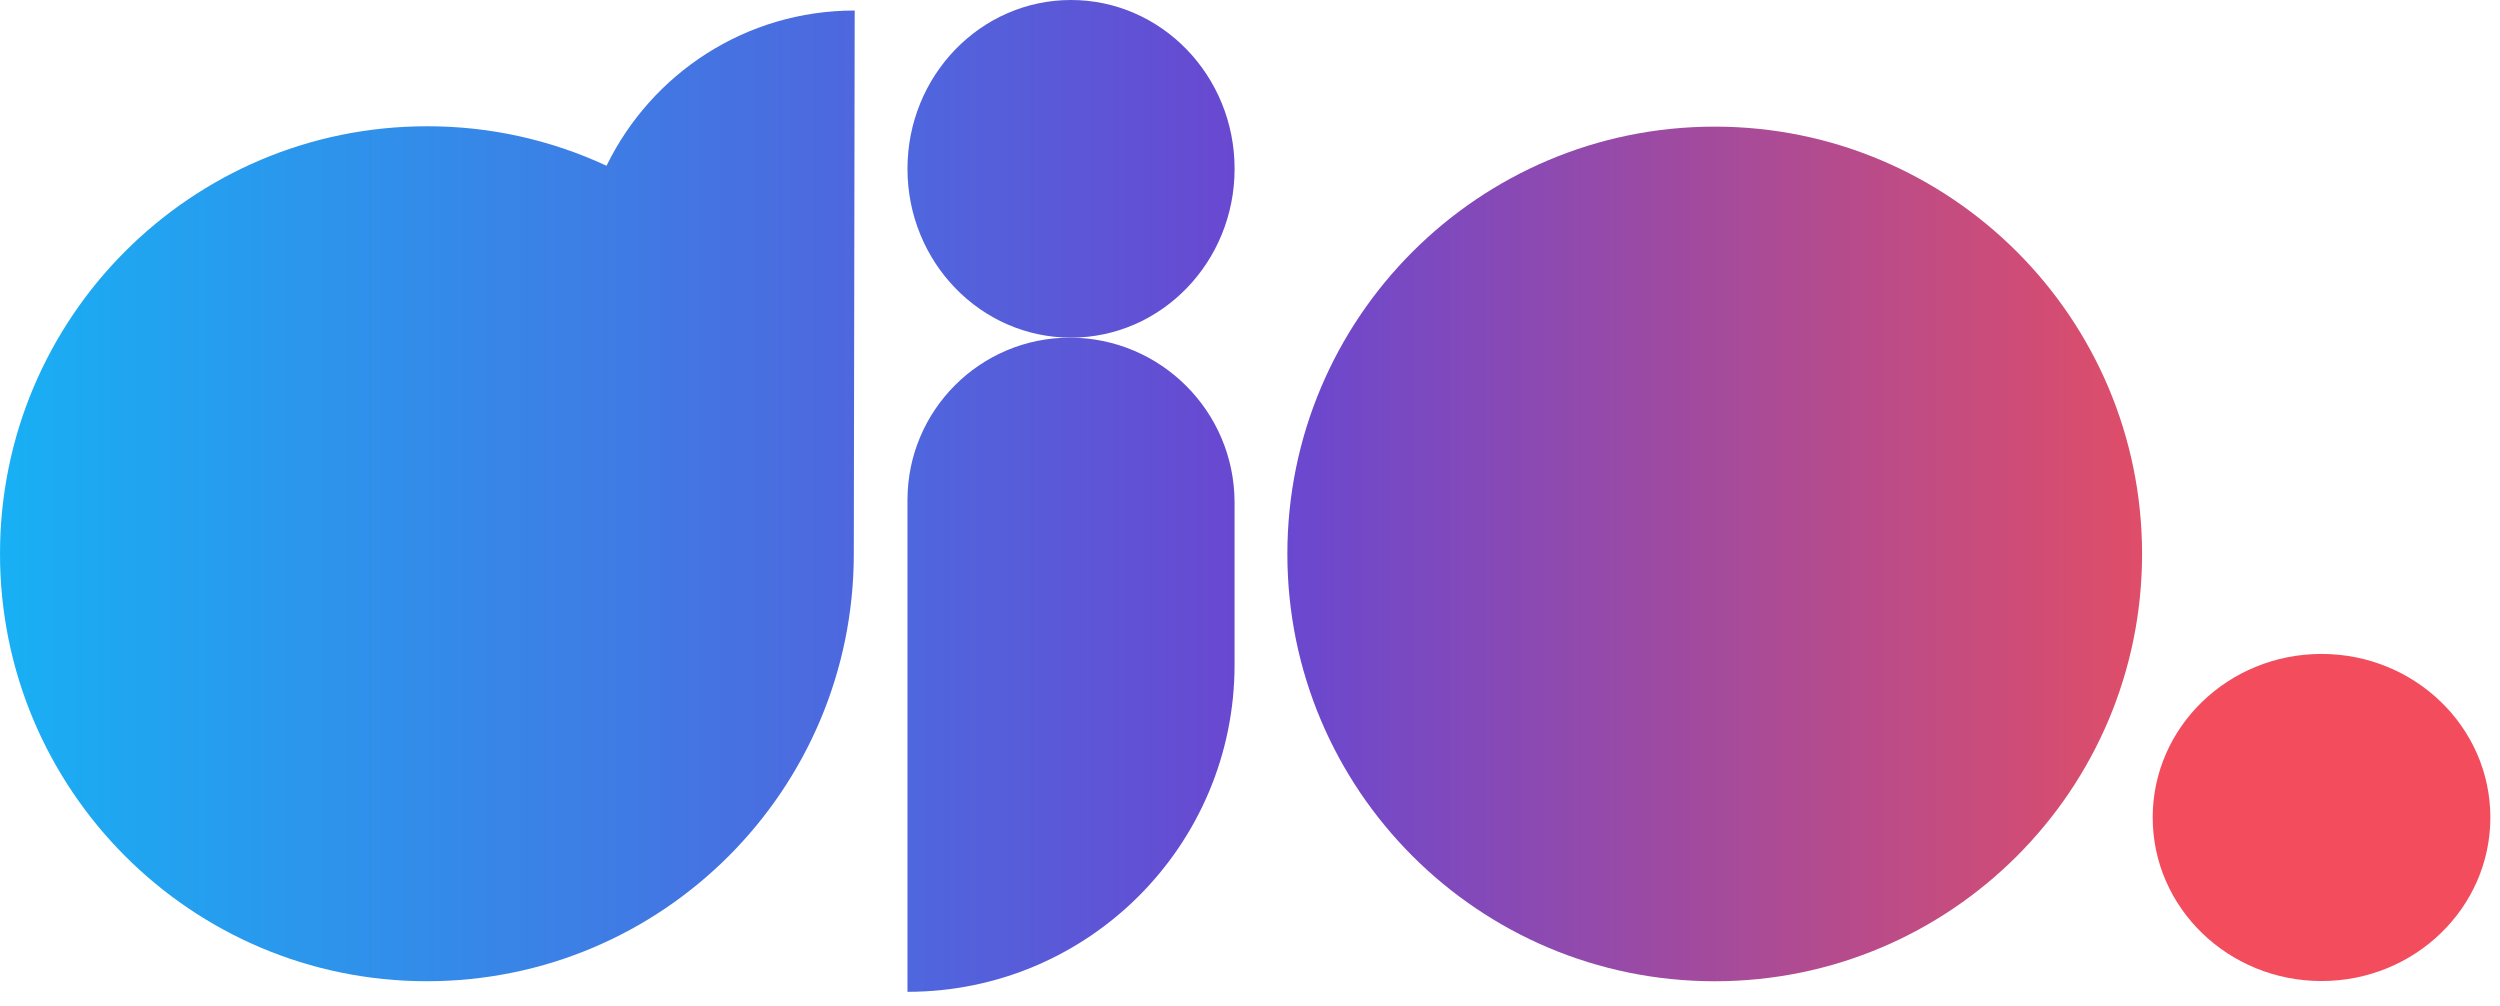
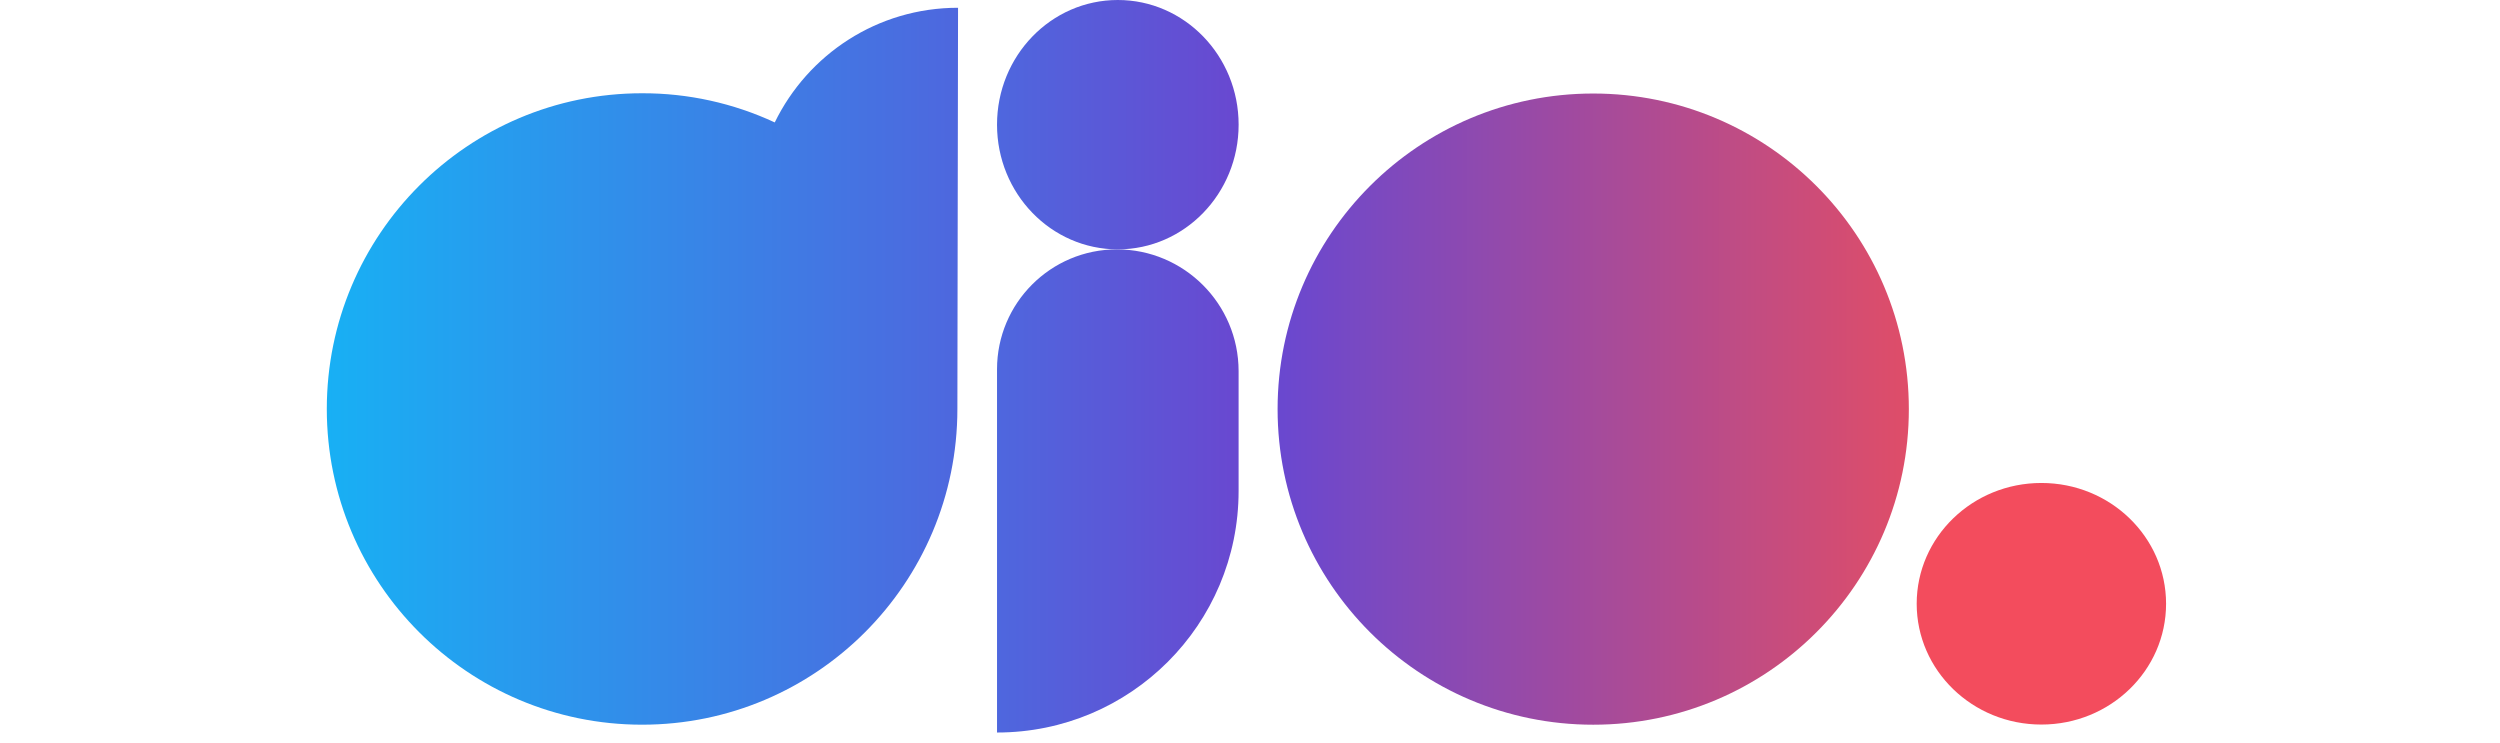
- <svg xmlns="http://www.w3.org/2000/svg" width="92" height="37" fill="none" viewBox="0 0 92 37" class="indexstyled__Logo-sc-1xzoakb-2 hDtOPj">
+ <svg xmlns="http://www.w3.org/2000/svg" width="101" height="30" fill="none" viewBox="0 0 92 37" class="indexstyled__Logo-sc-1xzoakb-2 hDtOPj">
  <path fill="url(#paint0_linear)" d="M63.102 36.11c8.685 0 15.726-7.04 15.726-15.725 0-8.685-7.04-15.725-15.726-15.725S47.375 11.7 47.375 20.385c0 8.685 7.041 15.725 15.727 15.725z" />
  <path fill="url(#paint1_linear)" d="M39.413 12.425c3.325 0 6.02-2.781 6.02-6.213 0-3.43-2.696-6.212-6.02-6.212-3.324 0-6.018 2.781-6.018 6.212 0 3.432 2.694 6.213 6.018 6.213z" />
  <path fill="#F34C5D" d="M85.432 36.102c3.431 0 6.213-2.695 6.213-6.019 0-3.324-2.782-6.018-6.213-6.018-3.432 0-6.213 2.694-6.213 6.018s2.781 6.019 6.213 6.019z" />
  <path fill="url(#paint2_linear)" d="M31.453.387c-4.02 0-7.48 2.326-9.133 5.713a15.58 15.58 0 00-6.61-1.453C7.034 4.647 0 11.691 0 20.378c0 8.687 7.034 15.731 15.71 15.731 8.676 0 15.71-7.044 15.71-15.731l.033-19.99z" />
  <path fill="url(#paint3_linear)" d="M39.369 12.425a5.976 5.976 0 00-5.974 5.974v18.1c6.651 0 12.037-5.386 12.037-12.037v-5.974a6.07 6.07 0 00-6.063-6.063z" />
  <defs>
    <linearGradient id="paint0_linear" x1="47.367" x2="78.829" y1="20.386" y2="20.386" gradientUnits="userSpaceOnUse">
      <stop stop-color="#6948D0" />
      <stop offset="1" stop-color="#DF4D68" />
    </linearGradient>
    <linearGradient id="paint1_linear" x1="33.395" x2="45.428" y1="6.216" y2="6.216" gradientUnits="userSpaceOnUse">
      <stop stop-color="#4E67DE" />
      <stop offset="1" stop-color="#6948D0" />
    </linearGradient>
    <linearGradient id="paint2_linear" x1="-0.008" x2="31.454" y1="18.25" y2="18.25" gradientUnits="userSpaceOnUse">
      <stop stop-color="#18B0F4" />
      <stop offset="1" stop-color="#4E67DE" />
    </linearGradient>
    <linearGradient id="paint3_linear" x1="33.39" x2="45.427" y1="24.465" y2="24.465" gradientUnits="userSpaceOnUse">
      <stop stop-color="#4E67DE" />
      <stop offset="1" stop-color="#6948D0" />
    </linearGradient>
  </defs>
</svg>
